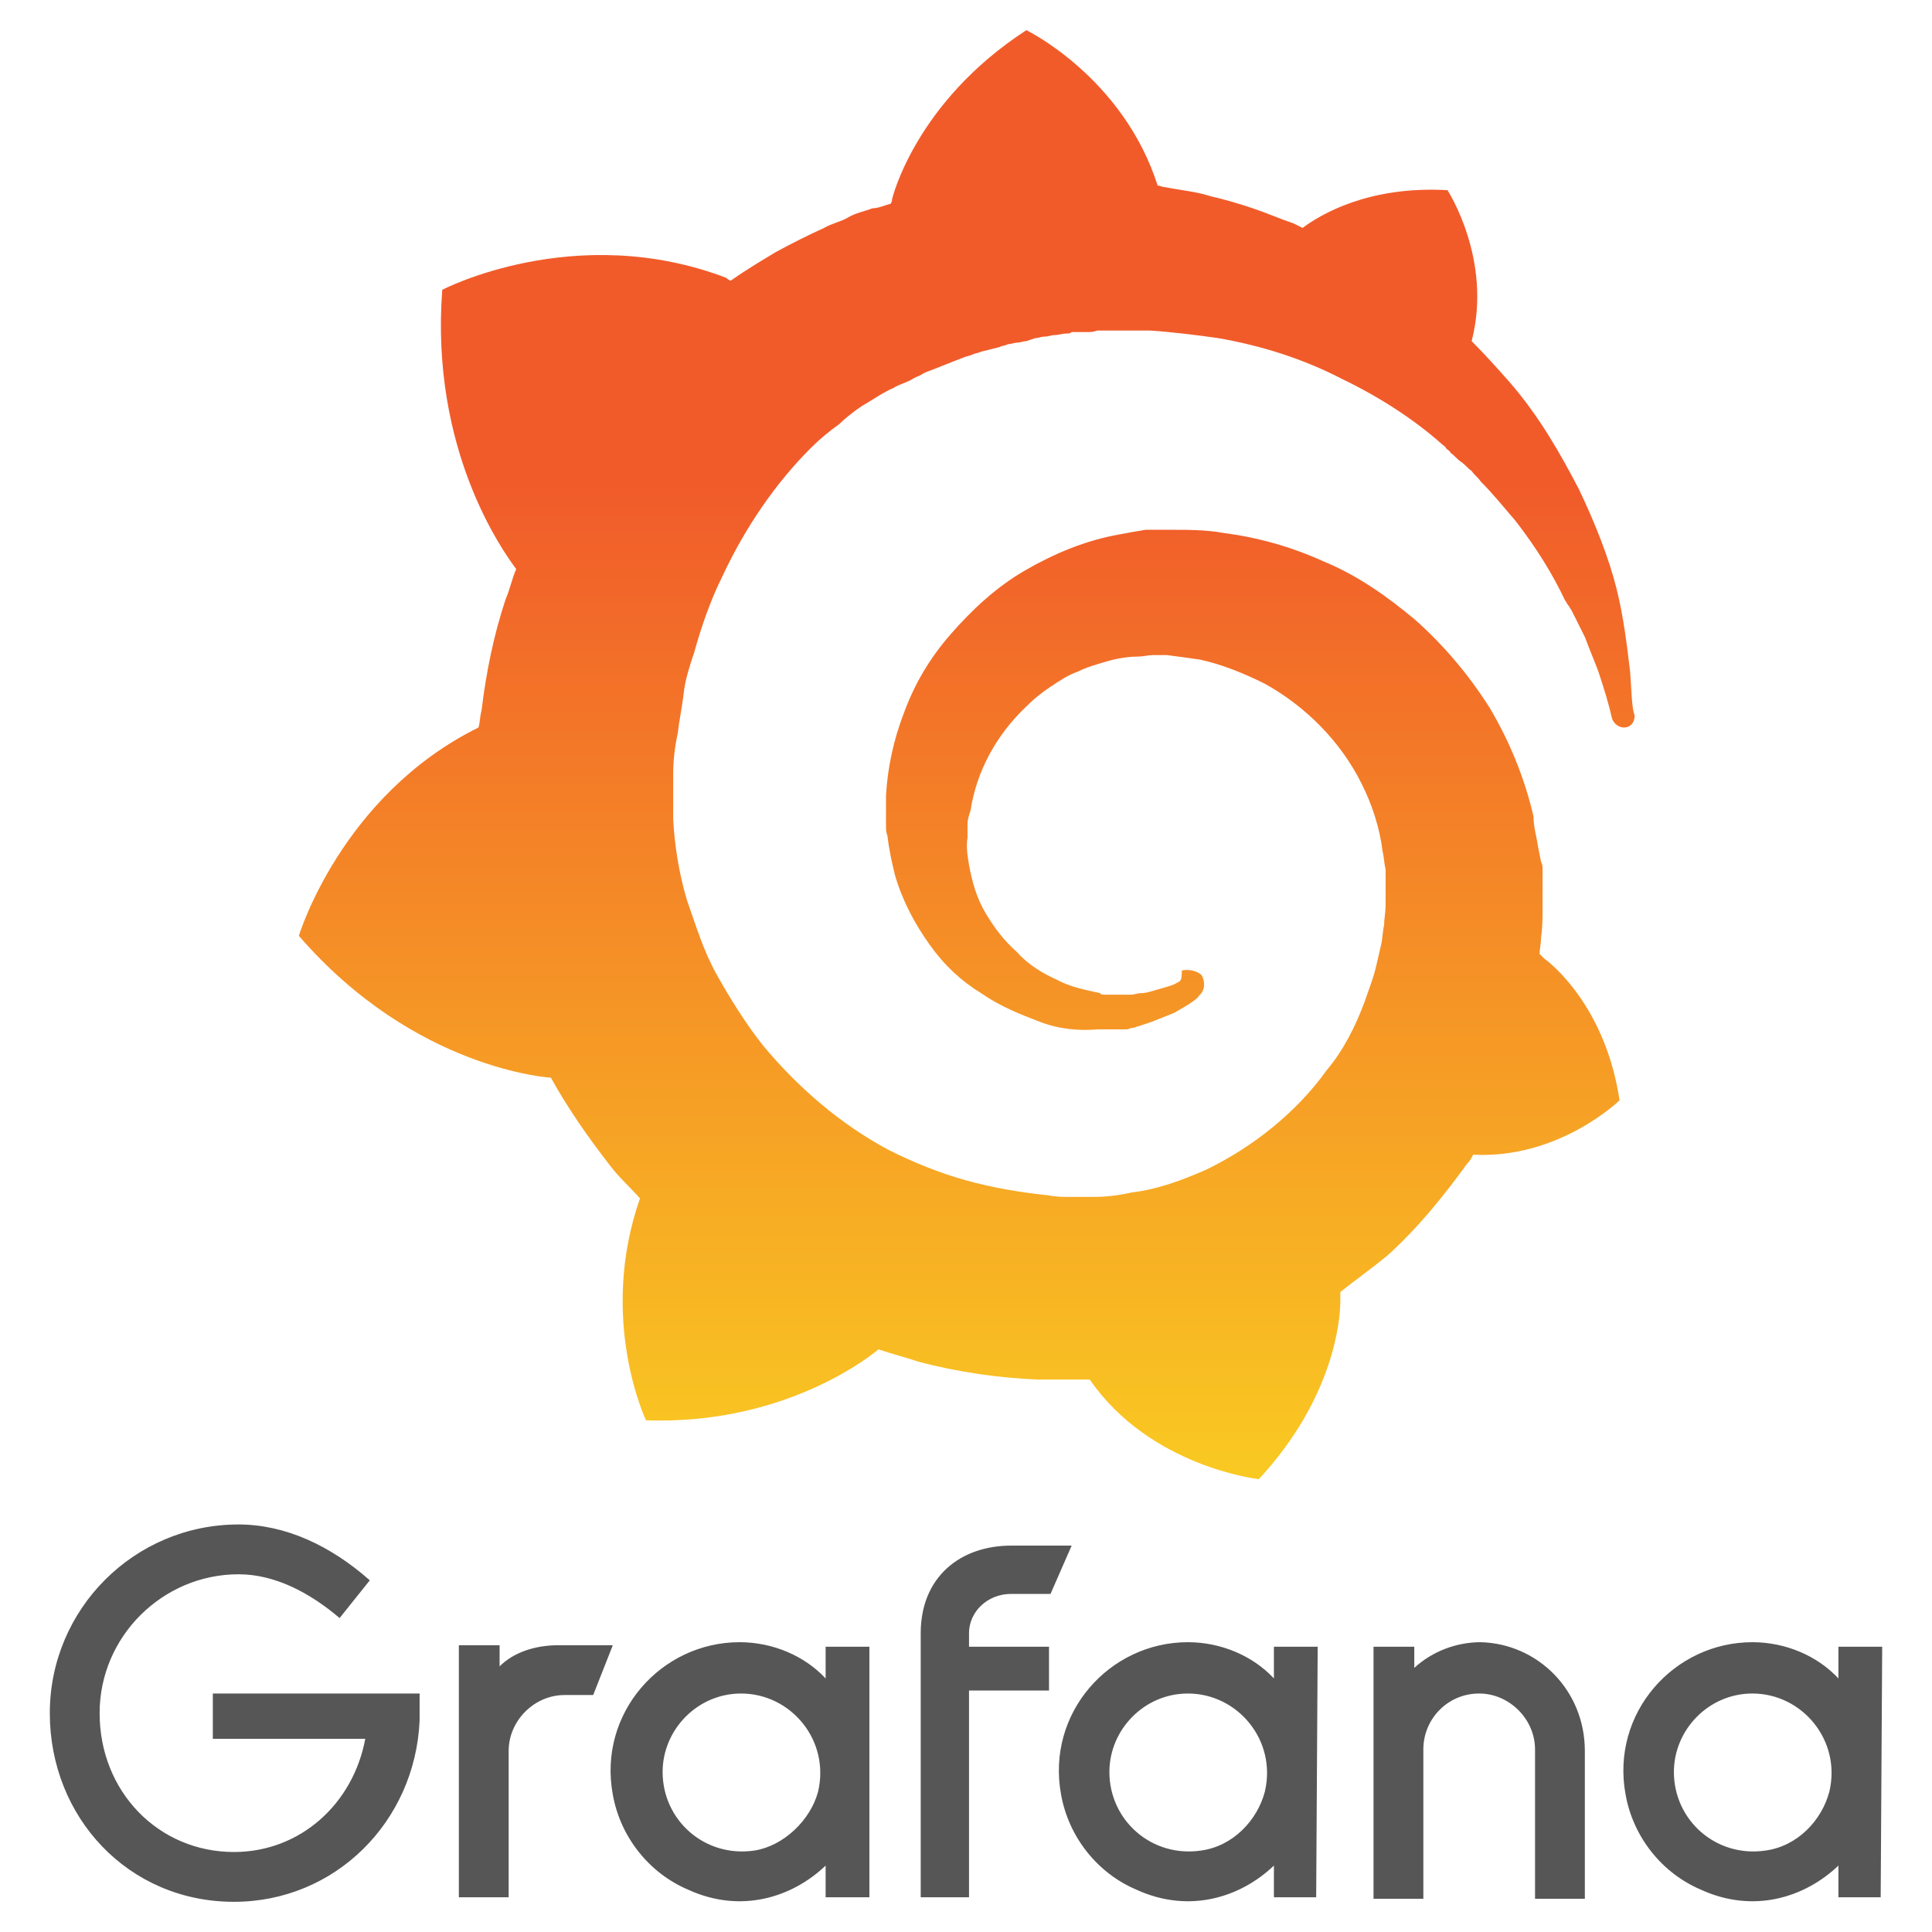
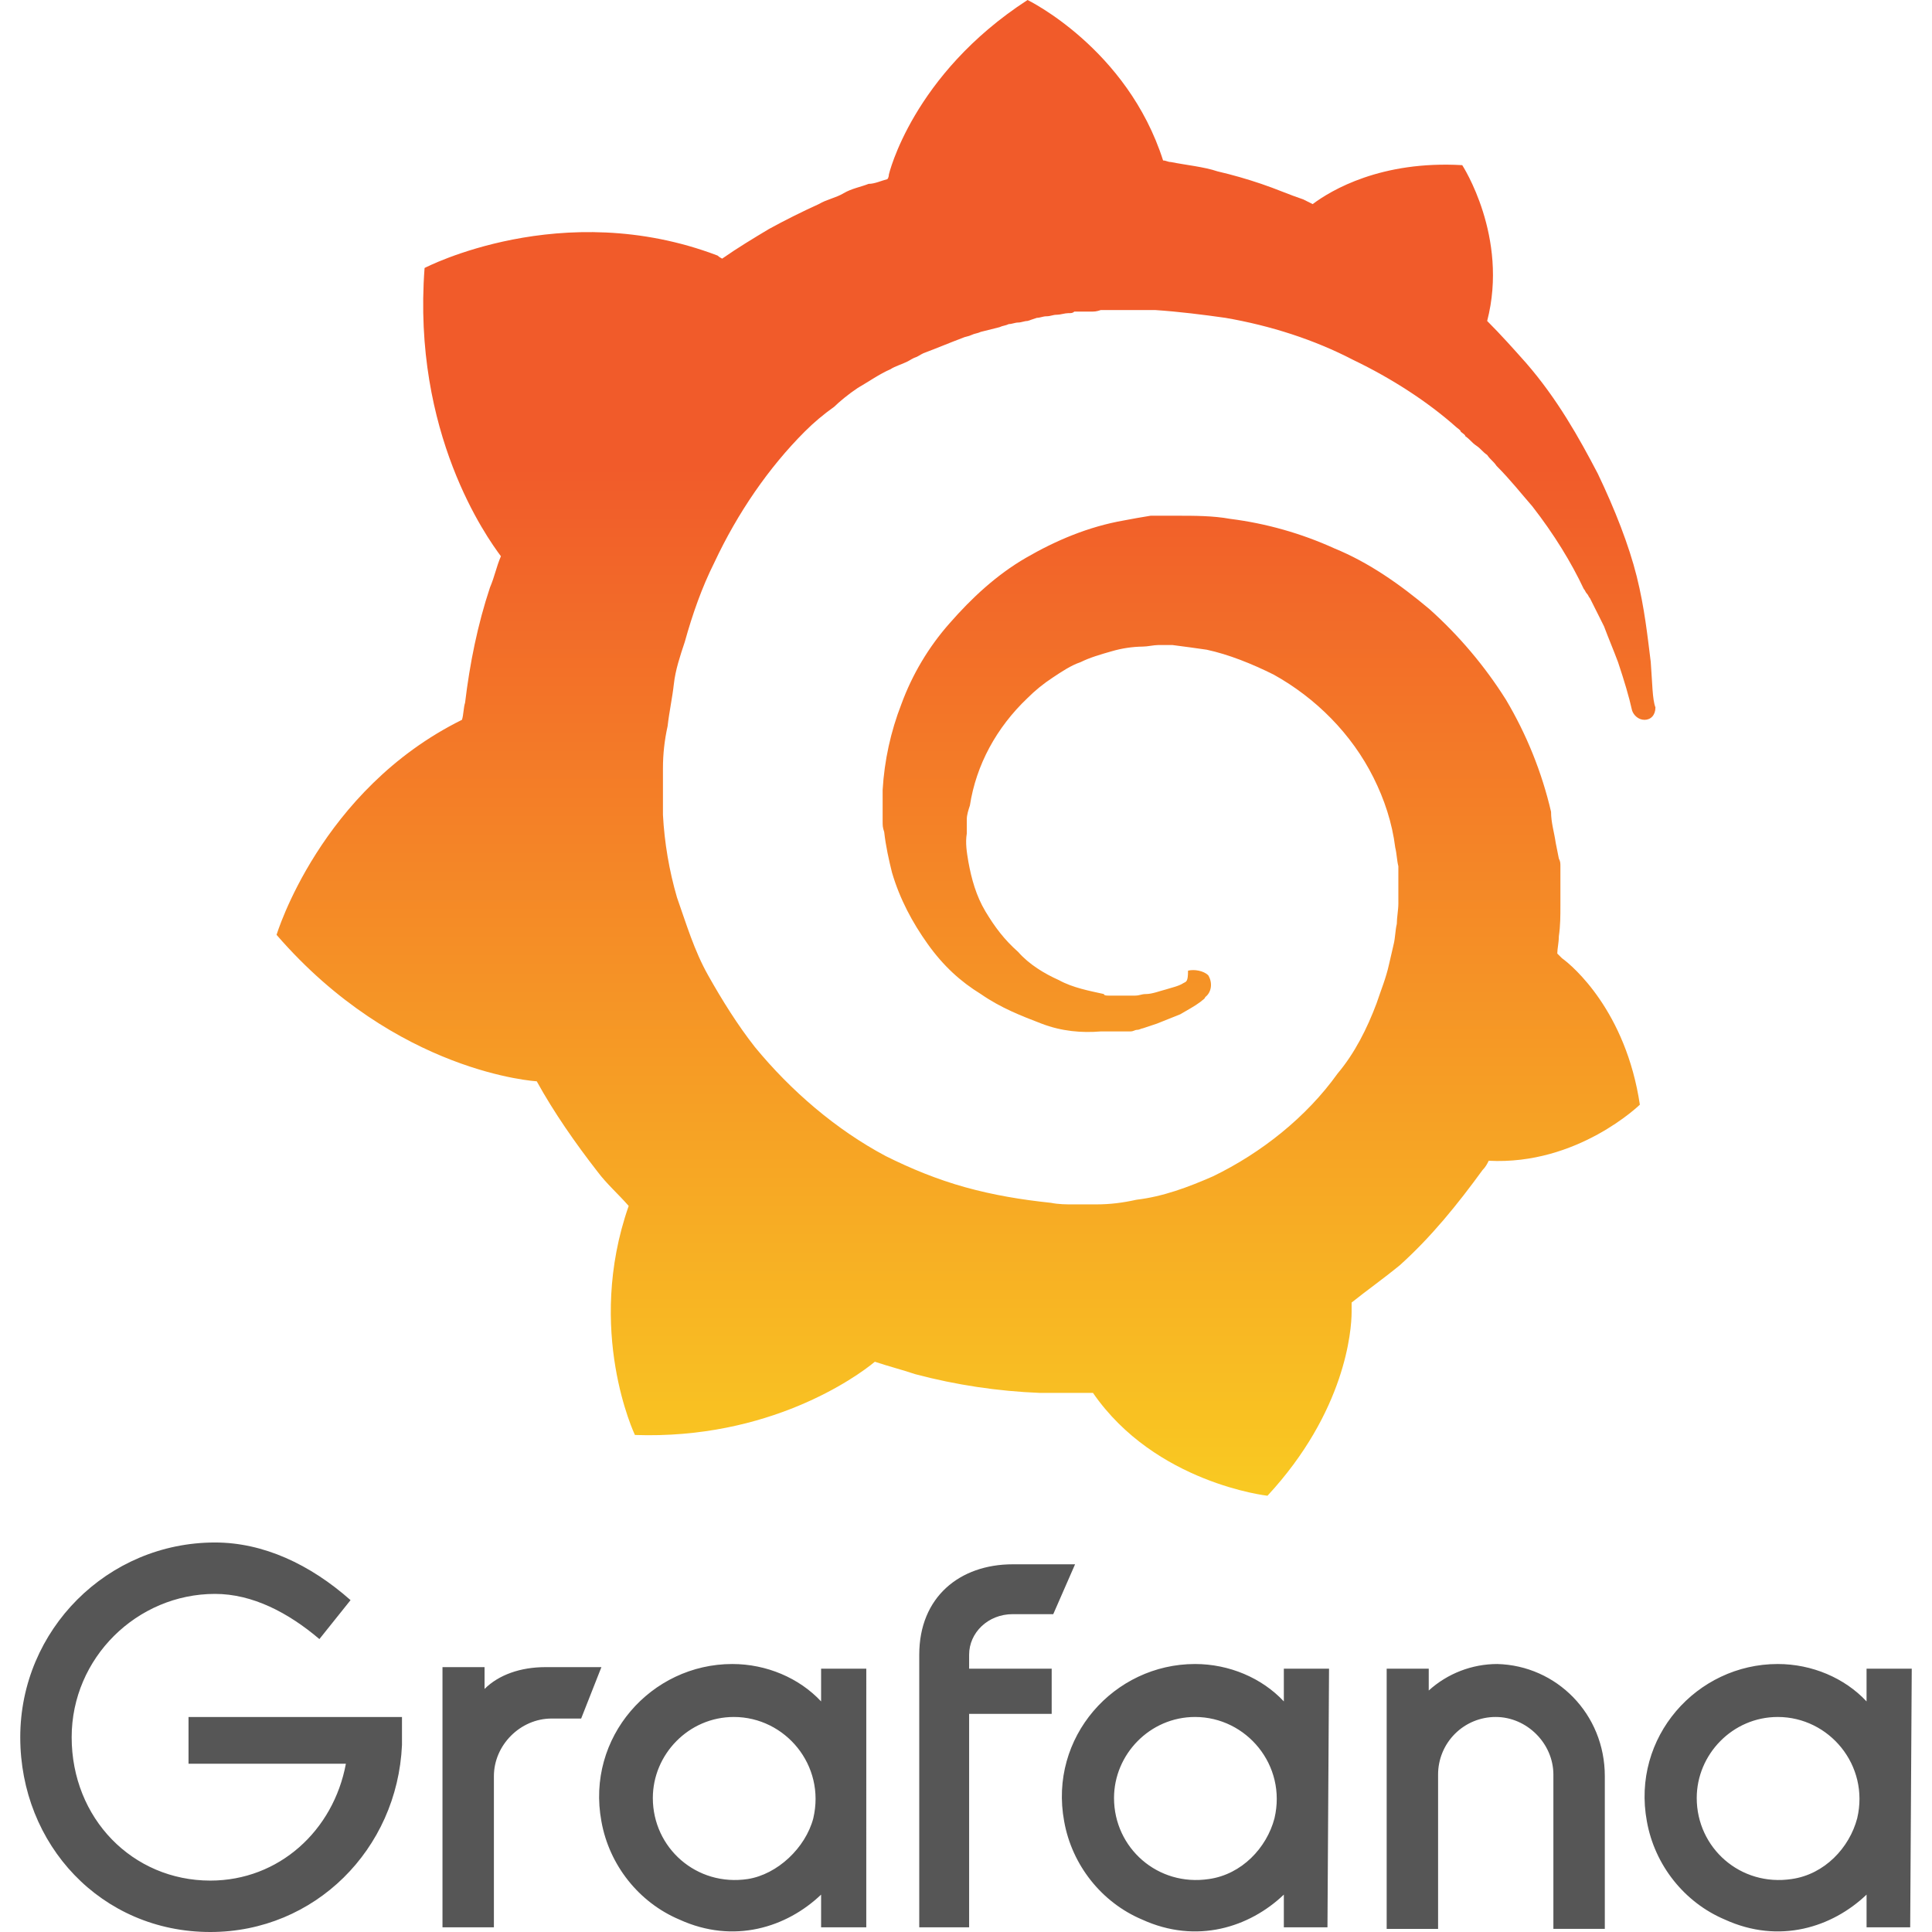
<svg xmlns="http://www.w3.org/2000/svg" viewBox="0 0 128 128">
-   <path fill="#565656" d="M27.8 114c-.3 6.7-5.6 12-12.3 12-7 0-12.2-5.6-12.2-12.5S8.9 101 15.8 101c3.1 0 6.1 1.4 8.7 3.7l-2 2.5c-2-1.7-4.3-2.9-6.7-2.9-5 0-9.2 4.1-9.2 9.2 0 5.2 3.9 9.2 8.9 9.2 4.4 0 7.9-3.2 8.7-7.5H14.1v-3h13.7v1.8zm11.5-1.7h-1.9c-2 0-3.7 1.7-3.7 3.7v9.7h-3.3V109h2.7v1.4c.9-.9 2.3-1.4 3.9-1.4h3.6l-1.3 3.3zm18.3 13.4h-2.9v-2.1c-2.2 2.1-5.6 3.2-9.1 1.6-2.6-1.1-4.5-3.5-5-6.3-1-5.4 3.2-10.1 8.4-10.1 2.2 0 4.3.9 5.7 2.4v-2.1h2.9v16.6zm-3.4-7c.8-3.4-1.8-6.5-5.1-6.5-2.9 0-5.2 2.4-5.2 5.2 0 3.2 2.8 5.7 6.1 5.2 1.9-.3 3.7-2 4.2-3.9zm10-10.5v.9h5.3v2.9h-5.3v13.7H61v-17.5c0-3.7 2.6-5.8 6-5.8h4l-1.4 3.2H67c-1.6 0-2.8 1.2-2.8 2.6zm23 17.5h-2.8v-2.1c-2.2 2.1-5.6 3.2-9.1 1.6-2.6-1.1-4.5-3.5-5-6.3-1-5.4 3.2-10.1 8.4-10.1 2.2 0 4.3.9 5.7 2.4v-2.1h2.9l-.1 16.6zm-3.4-7c.8-3.4-1.8-6.5-5.1-6.5-2.9 0-5.2 2.4-5.2 5.2 0 3.2 2.8 5.7 6.1 5.2 2.1-.3 3.7-2 4.2-3.9zM105 116v9.8h-3.3v-9.9c0-2-1.7-3.7-3.7-3.7-2.1 0-3.7 1.7-3.7 3.7v9.9H91v-16.7h2.7v1.4c1.2-1.1 2.8-1.7 4.4-1.7 3.8.1 6.9 3.2 6.9 7.2zm19.6 9.7h-2.8v-2.1c-2.2 2.1-5.6 3.2-9.1 1.6-2.6-1.1-4.5-3.5-5-6.3-1-5.4 3.2-10.1 8.4-10.1 2.2 0 4.3.9 5.7 2.4v-2.1h2.9l-.1 16.6zm-3.4-7c.8-3.4-1.8-6.5-5.1-6.5-2.9 0-5.2 2.4-5.2 5.2 0 3.2 2.8 5.7 6.1 5.2 2.1-.3 3.7-2 4.2-3.9z" />
-   <linearGradient id="grafana-original-wordmark-a" gradientUnits="userSpaceOnUse" x1="45.842" y1="65.063" x2="45.842" y2="2.545" gradientTransform="translate(-.23 28.462) scale(1.4011)">
+   <linearGradient id="a" x1="45.842" x2="45.842" y1="65.063" y2="2.545" gradientTransform="translate(-2.353 27.316) scale(1.4463)" gradientUnits="userSpaceOnUse">
    <stop offset="0" stop-color="#fcee1f" />
    <stop offset="1" stop-color="#f15b2a" />
  </linearGradient>
-   <path fill="url(#grafana-original-wordmark-a)" d="M108 44.5c-.2-1.6-.4-3.5-.9-5.5s-1.4-4.3-2.5-6.6c-1.2-2.3-2.6-4.8-4.6-7.1-.8-.9-1.6-1.8-2.5-2.7 1.4-5.4-1.6-10-1.6-10-5.2-.3-8.4 1.6-9.6 2.5l-.6-.3c-.9-.3-1.8-.7-2.7-1-.9-.3-1.9-.6-2.8-.8-.9-.3-2-.4-3-.6-.2 0-.3-.1-.5-.1C74.4 5.1 68 2 68 2c-7.4 4.8-8.9 11.2-8.9 11.2s0 .2-.1.3c-.4.1-.8.3-1.2.3-.5.2-1.1.3-1.6.6s-1.1.4-1.6.7c-1.1.5-2.1 1-3.2 1.6-1 .6-2 1.2-3 1.9-.2-.1-.3-.2-.3-.2-10-3.8-18.8.8-18.8.8-.8 10.6 4 17.3 4.9 18.5-.3.7-.4 1.3-.7 2-.8 2.4-1.3 4.9-1.6 7.4-.1.3-.1.8-.2 1.1C22.6 52.7 19.8 62 19.8 62c7.7 8.9 16.7 9.4 16.7 9.4 1.1 2 2.5 4 3.9 5.8.6.8 1.3 1.4 2 2.2-2.8 8 .4 14.7.4 14.7 8.6.3 14.2-3.7 15.4-4.7.9.3 1.7.5 2.6.8 2.6.7 5.4 1.1 8 1.2h3.4c4 5.8 11.2 6.6 11.2 6.6 5-5.4 5.4-10.6 5.4-11.8v-.6c1-.8 2-1.5 3.1-2.4 2-1.8 3.7-3.9 5.3-6.1.2-.2.3-.4.4-.6 5.7.3 9.7-3.6 9.7-3.6-.9-6-4.3-8.9-5-9.4l-.1-.1-.1-.1-.1-.1c0-.3.1-.7.1-1.1.1-.7.1-1.3.1-2v-2.5c0-.2 0-.3-.1-.5l-.1-.5-.1-.5c-.1-.7-.3-1.3-.3-2-.6-2.6-1.6-5-2.9-7.2-1.4-2.2-3-4.1-4.9-5.8-1.9-1.6-3.9-3-6.1-3.9-2.2-1-4.4-1.6-6.7-1.9-1.1-.2-2.3-.2-3.4-.2h-1.7c-.6.1-1.2.2-1.7.3-2.3.4-4.4 1.3-6.3 2.4-1.9 1.1-3.5 2.6-4.9 4.2-1.4 1.6-2.4 3.3-3.1 5.2-.7 1.8-1.1 3.7-1.2 5.5v2c0 .3 0 .4.1.7.1.9.3 1.8.5 2.6.5 1.7 1.3 3.2 2.3 4.6 1 1.4 2.1 2.4 3.4 3.2 1.3.9 2.6 1.4 3.9 1.9s2.6.6 3.8.5h1.9c.2 0 .3-.1.4-.1.2 0 .3-.1.4-.1l.9-.3 1.5-.6c.5-.3.9-.5 1.3-.8.1-.1.3-.2.3-.3.4-.3.5-.9.2-1.4-.3-.3-.9-.4-1.3-.3 0 .7-.1.7-.3.8-.3.2-.8.3-1.1.4-.4.1-.9.3-1.3.3-.3 0-.4.1-.7.1h-1.3s-.1 0 0 0h-.4c-.1 0-.3 0-.3-.1-.9-.2-2-.4-2.9-.9-.9-.4-1.9-1-2.6-1.8-.9-.8-1.5-1.6-2.1-2.6-.6-1-.9-2.1-1.1-3.2-.1-.6-.2-1.2-.1-1.8V55c0 .1 0 0 0 0v-.4c0-.3.1-.6.2-.9.4-2.6 1.7-5 3.7-6.9.5-.5 1-.9 1.6-1.3.6-.4 1.2-.8 1.8-1 .6-.3 1.3-.5 2-.7s1.4-.3 2-.3c.3 0 .7-.1 1-.1h.8c.1 0 0 0 0 0H77h.3c.8.1 1.5.2 2.2.3 1.4.3 2.9.9 4.3 1.6 2.7 1.5 5 3.8 6.4 6.6.7 1.4 1.2 2.9 1.4 4.5.1.4.1.8.2 1.2V60c0 .4-.1.9-.1 1.3-.1.4-.1.9-.2 1.3s-.2.9-.3 1.3c-.2.9-.5 1.6-.8 2.5-.6 1.6-1.4 3.2-2.5 4.5-2 2.8-4.9 5.1-8 6.6-1.6.7-3.2 1.3-4.9 1.5-.9.2-1.7.3-2.6.3H71c.1 0 0 0 0 0h-.1c-.4 0-.9 0-1.4-.1-1.9-.2-3.7-.5-5.5-1-1.8-.5-3.5-1.2-5.1-2-3.2-1.7-6.1-4.2-8.4-7-1.1-1.4-2.1-3-3-4.6-.9-1.6-1.4-3.3-2-5-.5-1.7-.8-3.5-.9-5.3v-3c0-.9.1-1.8.3-2.7.1-.9.3-1.8.4-2.7s.4-1.8.7-2.7c.5-1.8 1.1-3.5 1.9-5.1 1.5-3.2 3.5-6.1 5.8-8.4.6-.6 1.2-1.1 1.9-1.6.3-.3.9-.8 1.5-1.2.7-.4 1.4-.9 2.1-1.2.3-.2.7-.3 1.1-.5.2-.1.3-.2.6-.3.2-.1.3-.2.6-.3.8-.3 1.5-.6 2.3-.9.2-.1.4-.1.6-.2s.4-.1.6-.2l1.2-.3c.2-.1.4-.1.6-.2.2 0 .4-.1.6-.1.2 0 .4-.1.6-.1l.3-.1.3-.1c.2 0 .4-.1.6-.1.3 0 .4-.1.7-.1.2 0 .5-.1.7-.1.2 0 .3 0 .4-.1h1c.3 0 .4 0 .7-.1h.3s.1 0 0 0h3.2c1.5.1 3.1.3 4.5.5 2.9.5 5.7 1.4 8.2 2.7 2.5 1.2 4.8 2.7 6.6 4.3.1.1.3.2.3.3.1.1.3.2.3.3.3.2.4.4.7.6.3.2.4.4.7.6.2.3.4.4.6.7.9.9 1.6 1.8 2.3 2.6 1.4 1.8 2.5 3.6 3.3 5.3.1.1.1.2.2.3.1.1.1.2.2.3l.3.6.3.6.3.6c.3.8.6 1.5.9 2.3.4 1.2.7 2.2.9 3.1.1.3.4.6.8.6s.7-.3.7-.8c-.2-.5-.2-1.6-.3-2.9z" />
+   <path fill="#565656" d="M26.632 115.613c-.31 6.916-5.78 12.387-12.697 12.387-7.225 0-12.593-5.78-12.593-12.903s5.78-12.903 12.903-12.903c3.2 0 6.297 1.445 8.98 3.819l-2.064 2.58c-2.064-1.754-4.438-2.993-6.916-2.993-5.161 0-9.497 4.232-9.497 9.497 0 5.368 4.026 9.497 9.187 9.497 4.542 0 8.155-3.304 8.981-7.742H12.49v-3.097h14.142zm11.871-1.755h-1.961c-2.065 0-3.82 1.755-3.82 3.82v10.012h-3.406v-17.238h2.787v1.445c.93-.93 2.374-1.445 4.026-1.445h3.716zm18.89 13.832H54.4v-2.167c-2.271 2.167-5.78 3.303-9.393 1.651-2.684-1.135-4.646-3.613-5.162-6.503-1.032-5.574 3.303-10.426 8.671-10.426 2.271 0 4.439.93 5.884 2.478v-2.168h2.994zm-3.51-7.226c.827-3.51-1.857-6.71-5.264-6.71-2.993 0-5.367 2.478-5.367 5.369 0 3.303 2.89 5.883 6.296 5.367 1.962-.31 3.82-2.064 4.336-4.026zm10.324-10.838v.929h5.47v2.993h-5.47v14.142h-3.304v-18.064c0-3.82 2.684-5.987 6.194-5.987h4.129l-1.445 3.303h-2.684c-1.652 0-2.89 1.239-2.89 2.684zm23.741 18.064h-2.89v-2.167c-2.271 2.167-5.78 3.303-9.394 1.651-2.684-1.135-4.645-3.613-5.16-6.503-1.033-5.574 3.302-10.426 8.67-10.426 2.271 0 4.439.93 5.884 2.478v-2.168h2.994zm-3.51-7.226c.827-3.51-1.857-6.71-5.264-6.71-2.993 0-5.367 2.478-5.367 5.369 0 3.303 2.89 5.883 6.296 5.367 2.168-.31 3.82-2.064 4.336-4.026zm21.885-2.787v10.116h-3.407v-10.219c0-2.064-1.755-3.82-3.82-3.82a3.81 3.81 0 0 0-3.819 3.82v10.22h-3.406v-17.24h2.787V112a6.769 6.769 0 0 1 4.542-1.755c3.923.103 7.123 3.303 7.123 7.432zm20.232 10.013h-2.89v-2.167c-2.272 2.167-5.781 3.303-9.394 1.651-2.684-1.135-4.645-3.613-5.161-6.503-1.033-5.574 3.303-10.426 8.67-10.426 2.272 0 4.44.93 5.884 2.478v-2.168h2.994zm-3.51-7.226c.826-3.51-1.858-6.71-5.264-6.71-2.994 0-5.368 2.478-5.368 5.369 0 3.303 2.89 5.883 6.297 5.367 2.167-.31 3.819-2.064 4.335-4.026z" />
+   <path fill="url(#a)" d="M109.368 43.871c-.207-1.652-.413-3.613-.93-5.678-.515-2.064-1.444-4.438-2.58-6.812-1.239-2.374-2.684-4.955-4.748-7.33-.826-.928-1.652-1.857-2.581-2.786 1.445-5.575-1.652-10.323-1.652-10.323-5.367-.31-8.67 1.652-9.91 2.58l-.619-.31c-.929-.309-1.858-.722-2.787-1.031a30.4 30.4 0 0 0-2.89-.826c-.929-.31-2.065-.413-3.097-.62-.206 0-.31-.103-.516-.103C74.684 3.2 68.078 0 68.078 0c-7.64 4.955-9.188 11.561-9.188 11.561s0 .207-.103.31c-.413.103-.826.31-1.239.31-.516.206-1.135.31-1.651.619-.516.31-1.136.413-1.652.723a49.22 49.22 0 0 0-3.303 1.651c-1.032.62-2.065 1.239-3.097 1.961a1.275 1.275 0 0 1-.31-.206c-10.322-3.922-19.406.826-19.406.826-.826 10.942 4.129 17.858 5.058 19.097-.31.722-.413 1.342-.723 2.064-.825 2.478-1.341 5.058-1.651 7.639-.103.31-.103.826-.207 1.135-9.393 4.646-12.283 14.246-12.283 14.246 7.948 9.187 17.238 9.703 17.238 9.703 1.136 2.064 2.58 4.129 4.026 5.987.62.826 1.342 1.445 2.065 2.27-2.89 8.259.413 15.175.413 15.175 8.877.31 14.658-3.82 15.896-4.852.93.31 1.755.516 2.684.826a38.07 38.07 0 0 0 8.258 1.239h3.51c4.129 5.987 11.561 6.813 11.561 6.813 5.162-5.574 5.574-10.942 5.574-12.18v-.62c1.033-.826 2.065-1.549 3.2-2.478 2.065-1.858 3.82-4.026 5.471-6.296.207-.207.31-.413.413-.62 5.884.31 10.013-3.716 10.013-3.716-.929-6.194-4.438-9.187-5.161-9.703l-.103-.103-.104-.104-.103-.103c0-.31.103-.722.103-1.135.104-.723.104-1.342.104-2.065v-2.58c0-.207 0-.31-.104-.517l-.103-.516-.103-.516c-.103-.722-.31-1.342-.31-2.064a26.107 26.107 0 0 0-2.993-7.433 28.283 28.283 0 0 0-5.058-5.987c-1.962-1.651-4.026-3.097-6.297-4.026a23.949 23.949 0 0 0-6.916-1.96c-1.136-.207-2.374-.207-3.51-.207h-1.755c-.62.103-1.239.206-1.755.31-2.374.412-4.542 1.341-6.503 2.477-1.961 1.135-3.613 2.684-5.058 4.335a16.847 16.847 0 0 0-3.2 5.368 18.704 18.704 0 0 0-1.239 5.677V54.4c0 .31 0 .413.104.723.103.929.31 1.858.516 2.684.516 1.754 1.342 3.303 2.374 4.748 1.032 1.445 2.168 2.477 3.51 3.303 1.342.93 2.684 1.445 4.026 1.961 1.341.516 2.683.62 3.922.516h1.961c.207 0 .31-.103.413-.103.207 0 .31-.103.413-.103l.93-.31 1.547-.619c.517-.31.93-.516 1.342-.826.104-.103.31-.206.31-.31.413-.31.516-.928.207-1.445-.31-.31-.93-.413-1.342-.31 0 .723-.103.723-.31.826-.31.207-.826.31-1.136.413-.412.104-.928.31-1.341.31-.31 0-.413.103-.723.103h-1.342s-.103 0 0 0h-.413c-.103 0-.31 0-.31-.103-.929-.206-2.064-.413-2.993-.929-.93-.413-1.961-1.032-2.684-1.858-.929-.826-1.548-1.652-2.168-2.684-.619-1.032-.929-2.168-1.135-3.303-.103-.62-.207-1.239-.103-1.858v-.516c0 .103 0 0 0 0v-.413c0-.31.103-.62.206-.93.413-2.683 1.755-5.16 3.82-7.122a10.425 10.425 0 0 1 1.651-1.342c.62-.413 1.239-.826 1.858-1.032.62-.31 1.342-.516 2.065-.723a7.709 7.709 0 0 1 2.064-.31c.31 0 .723-.103 1.032-.103h.826c.103 0 0 0 0 0h-.206.31c.825.104 1.548.207 2.27.31 1.446.31 2.994.93 4.44 1.652 2.786 1.548 5.16 3.922 6.605 6.813.723 1.445 1.24 2.993 1.446 4.645.103.413.103.826.206 1.238v2.478c0 .413-.103.929-.103 1.342-.103.413-.103.929-.207 1.342-.103.413-.206.929-.31 1.342-.206.929-.515 1.651-.825 2.58-.62 1.652-1.445 3.304-2.58 4.646-2.065 2.89-5.059 5.264-8.259 6.813-1.651.722-3.303 1.341-5.058 1.548-.929.206-1.755.31-2.684.31h-1.445c.103 0 0 0 0 0h-.103c-.413 0-.929 0-1.445-.104-1.962-.206-3.82-.516-5.678-1.032s-3.613-1.239-5.264-2.064c-3.303-1.755-6.297-4.336-8.671-7.226-1.136-1.445-2.168-3.097-3.097-4.749-.929-1.651-1.445-3.406-2.064-5.16a24.27 24.27 0 0 1-.93-5.472V50.89c0-.929.104-1.858.31-2.787.103-.929.31-1.858.413-2.787.103-.929.413-1.858.723-2.787.516-1.858 1.135-3.613 1.961-5.264 1.548-3.304 3.613-6.297 5.987-8.671.62-.62 1.239-1.136 1.961-1.652.31-.31.93-.826 1.549-1.239.722-.413 1.445-.929 2.167-1.238.31-.207.723-.31 1.136-.517.206-.103.31-.206.62-.31.206-.102.31-.206.619-.309.825-.31 1.548-.62 2.374-.929.206-.103.413-.103.62-.206.206-.104.412-.104.619-.207l1.238-.31c.207-.103.413-.103.62-.206.206 0 .413-.103.62-.103.205 0 .412-.103.618-.103l.31-.104.31-.103c.206 0 .413-.103.62-.103.309 0 .412-.103.722-.103.206 0 .516-.104.722-.104.207 0 .31 0 .413-.103h1.032c.31 0 .413 0 .723-.103h.31s.103 0 0 0h3.303c1.548.103 3.2.31 4.645.516 2.994.516 5.884 1.445 8.465 2.787 2.58 1.239 4.954 2.787 6.813 4.439.103.103.31.206.31.31.102.103.309.206.309.31.31.206.413.412.722.619.31.206.413.413.723.619.206.31.413.413.62.723.928.929 1.651 1.858 2.374 2.683 1.445 1.858 2.58 3.717 3.406 5.471.103.104.103.207.206.31.104.103.104.207.207.31l.31.62.31.618.309.62c.31.826.62 1.548.929 2.374.413 1.239.723 2.271.929 3.2.103.31.413.62.826.62s.722-.31.722-.826c-.206-.517-.206-1.652-.31-2.994z" />
</svg>
